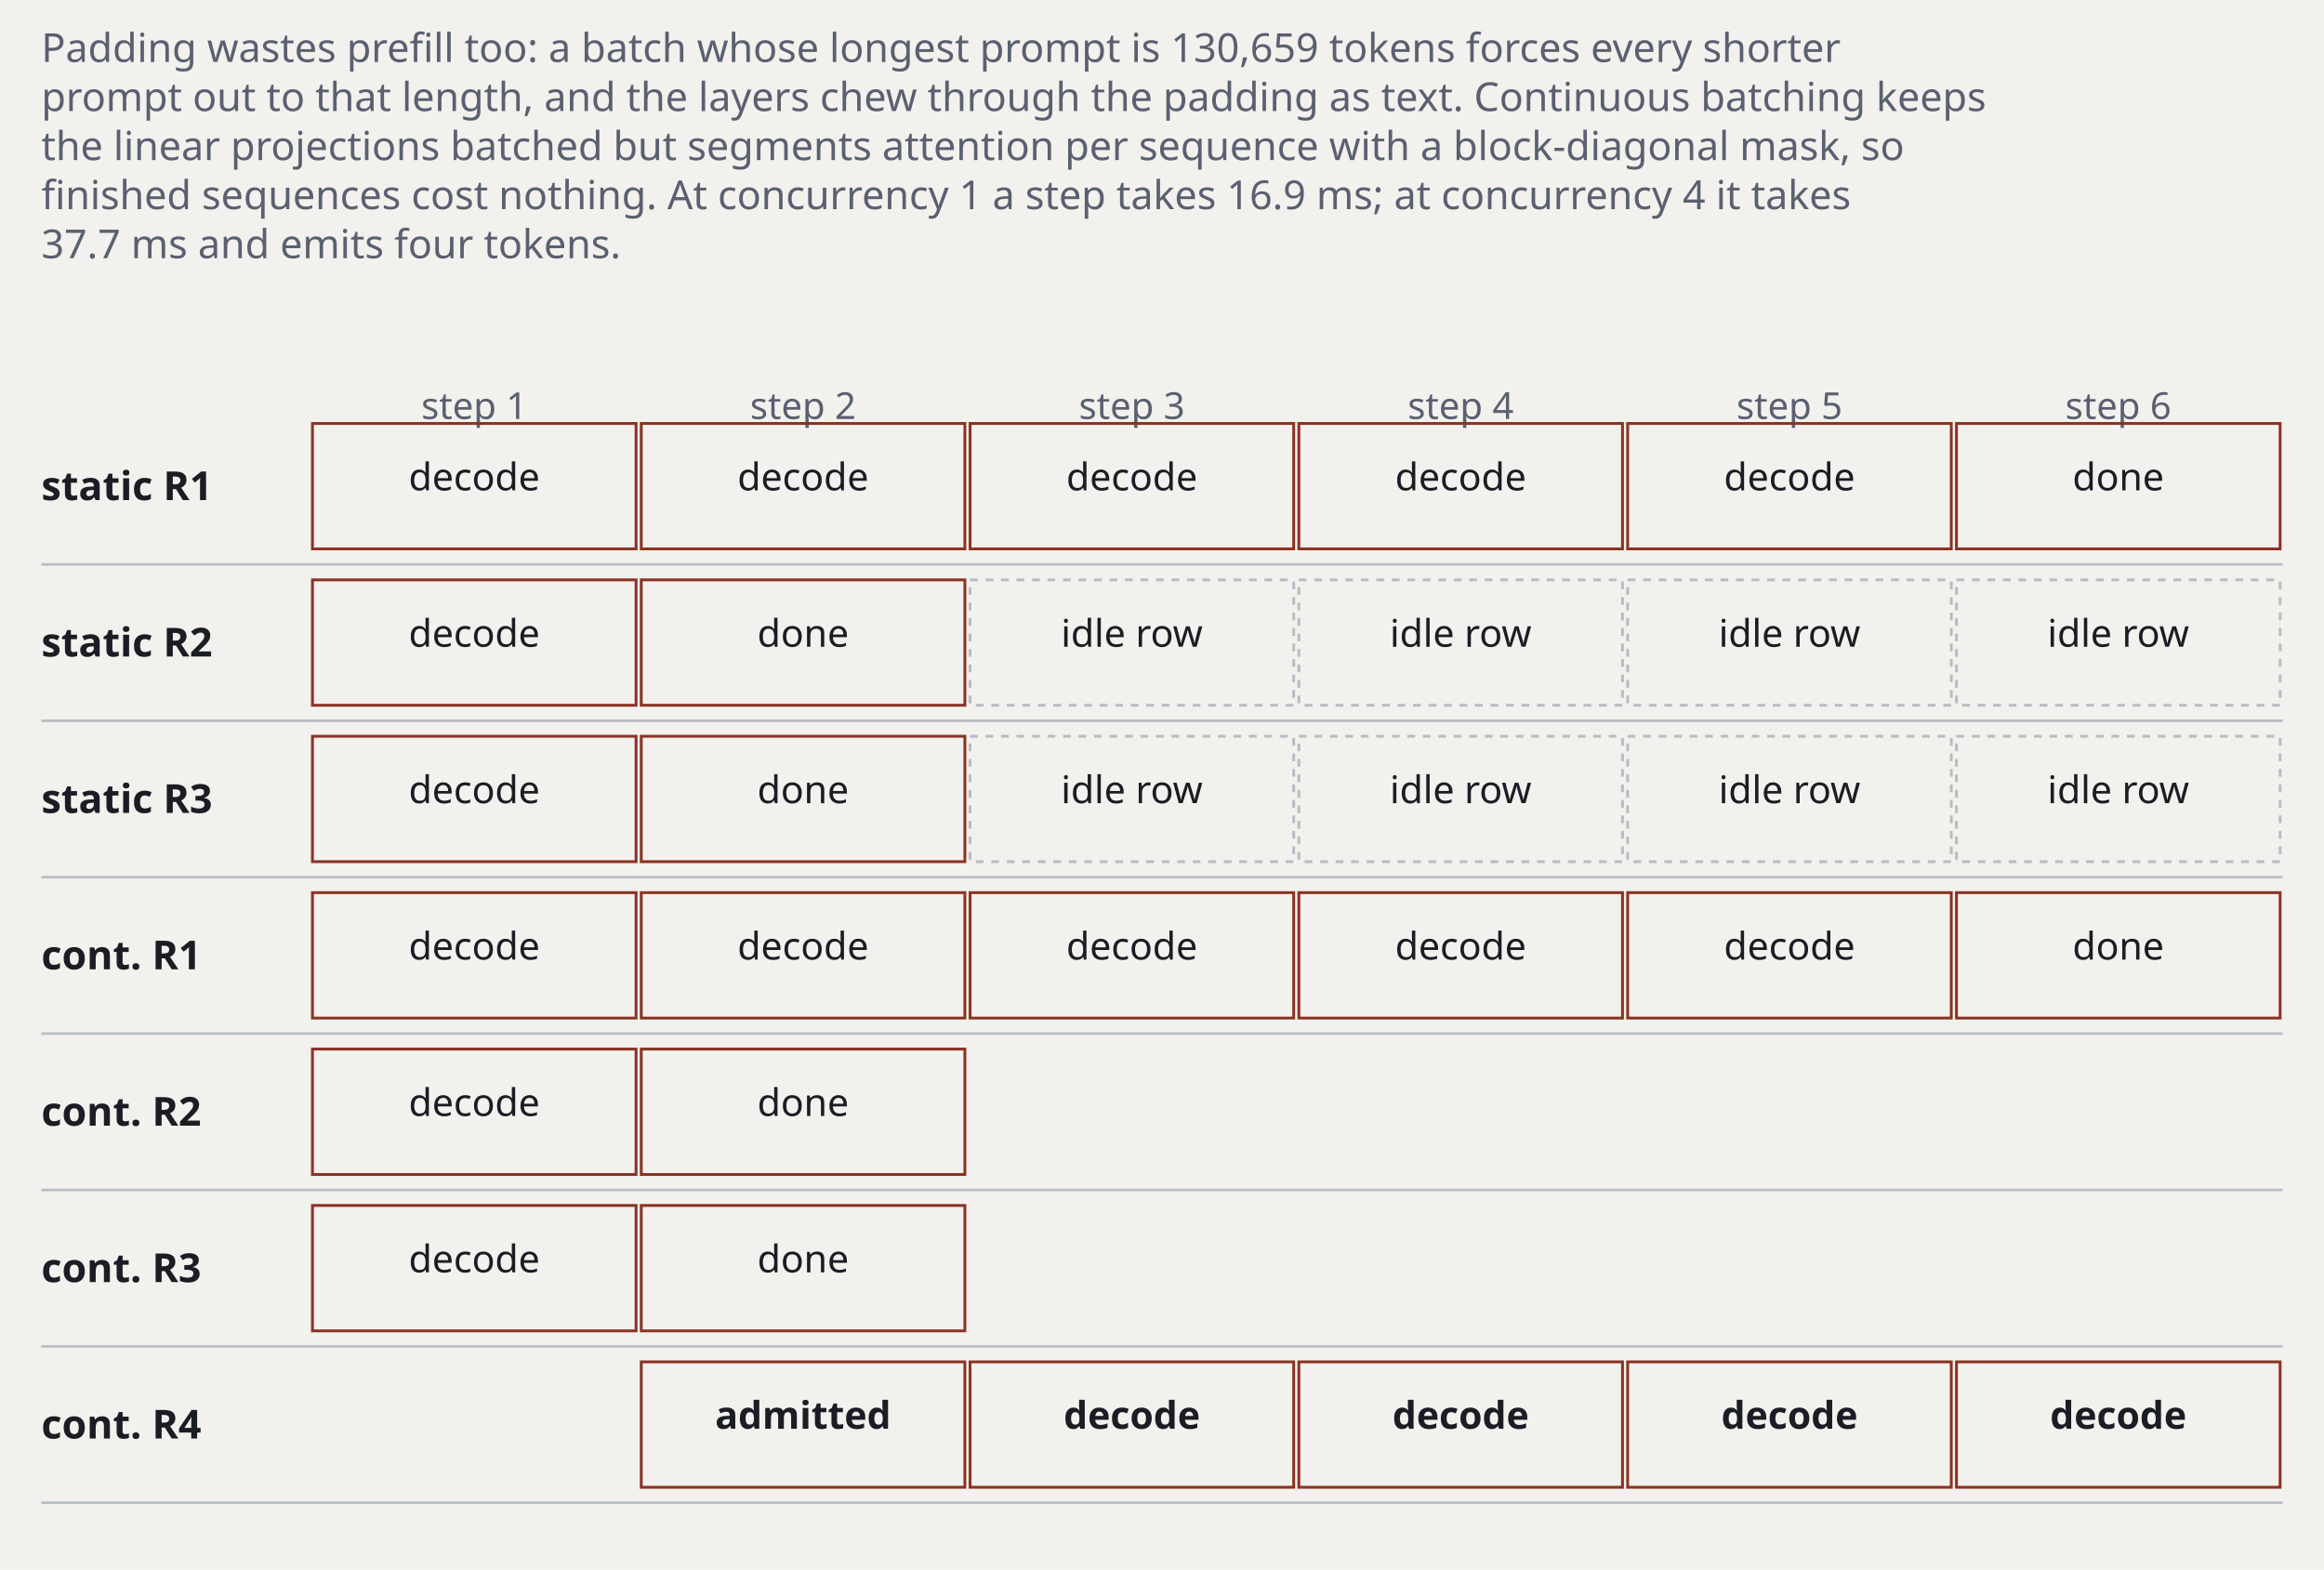
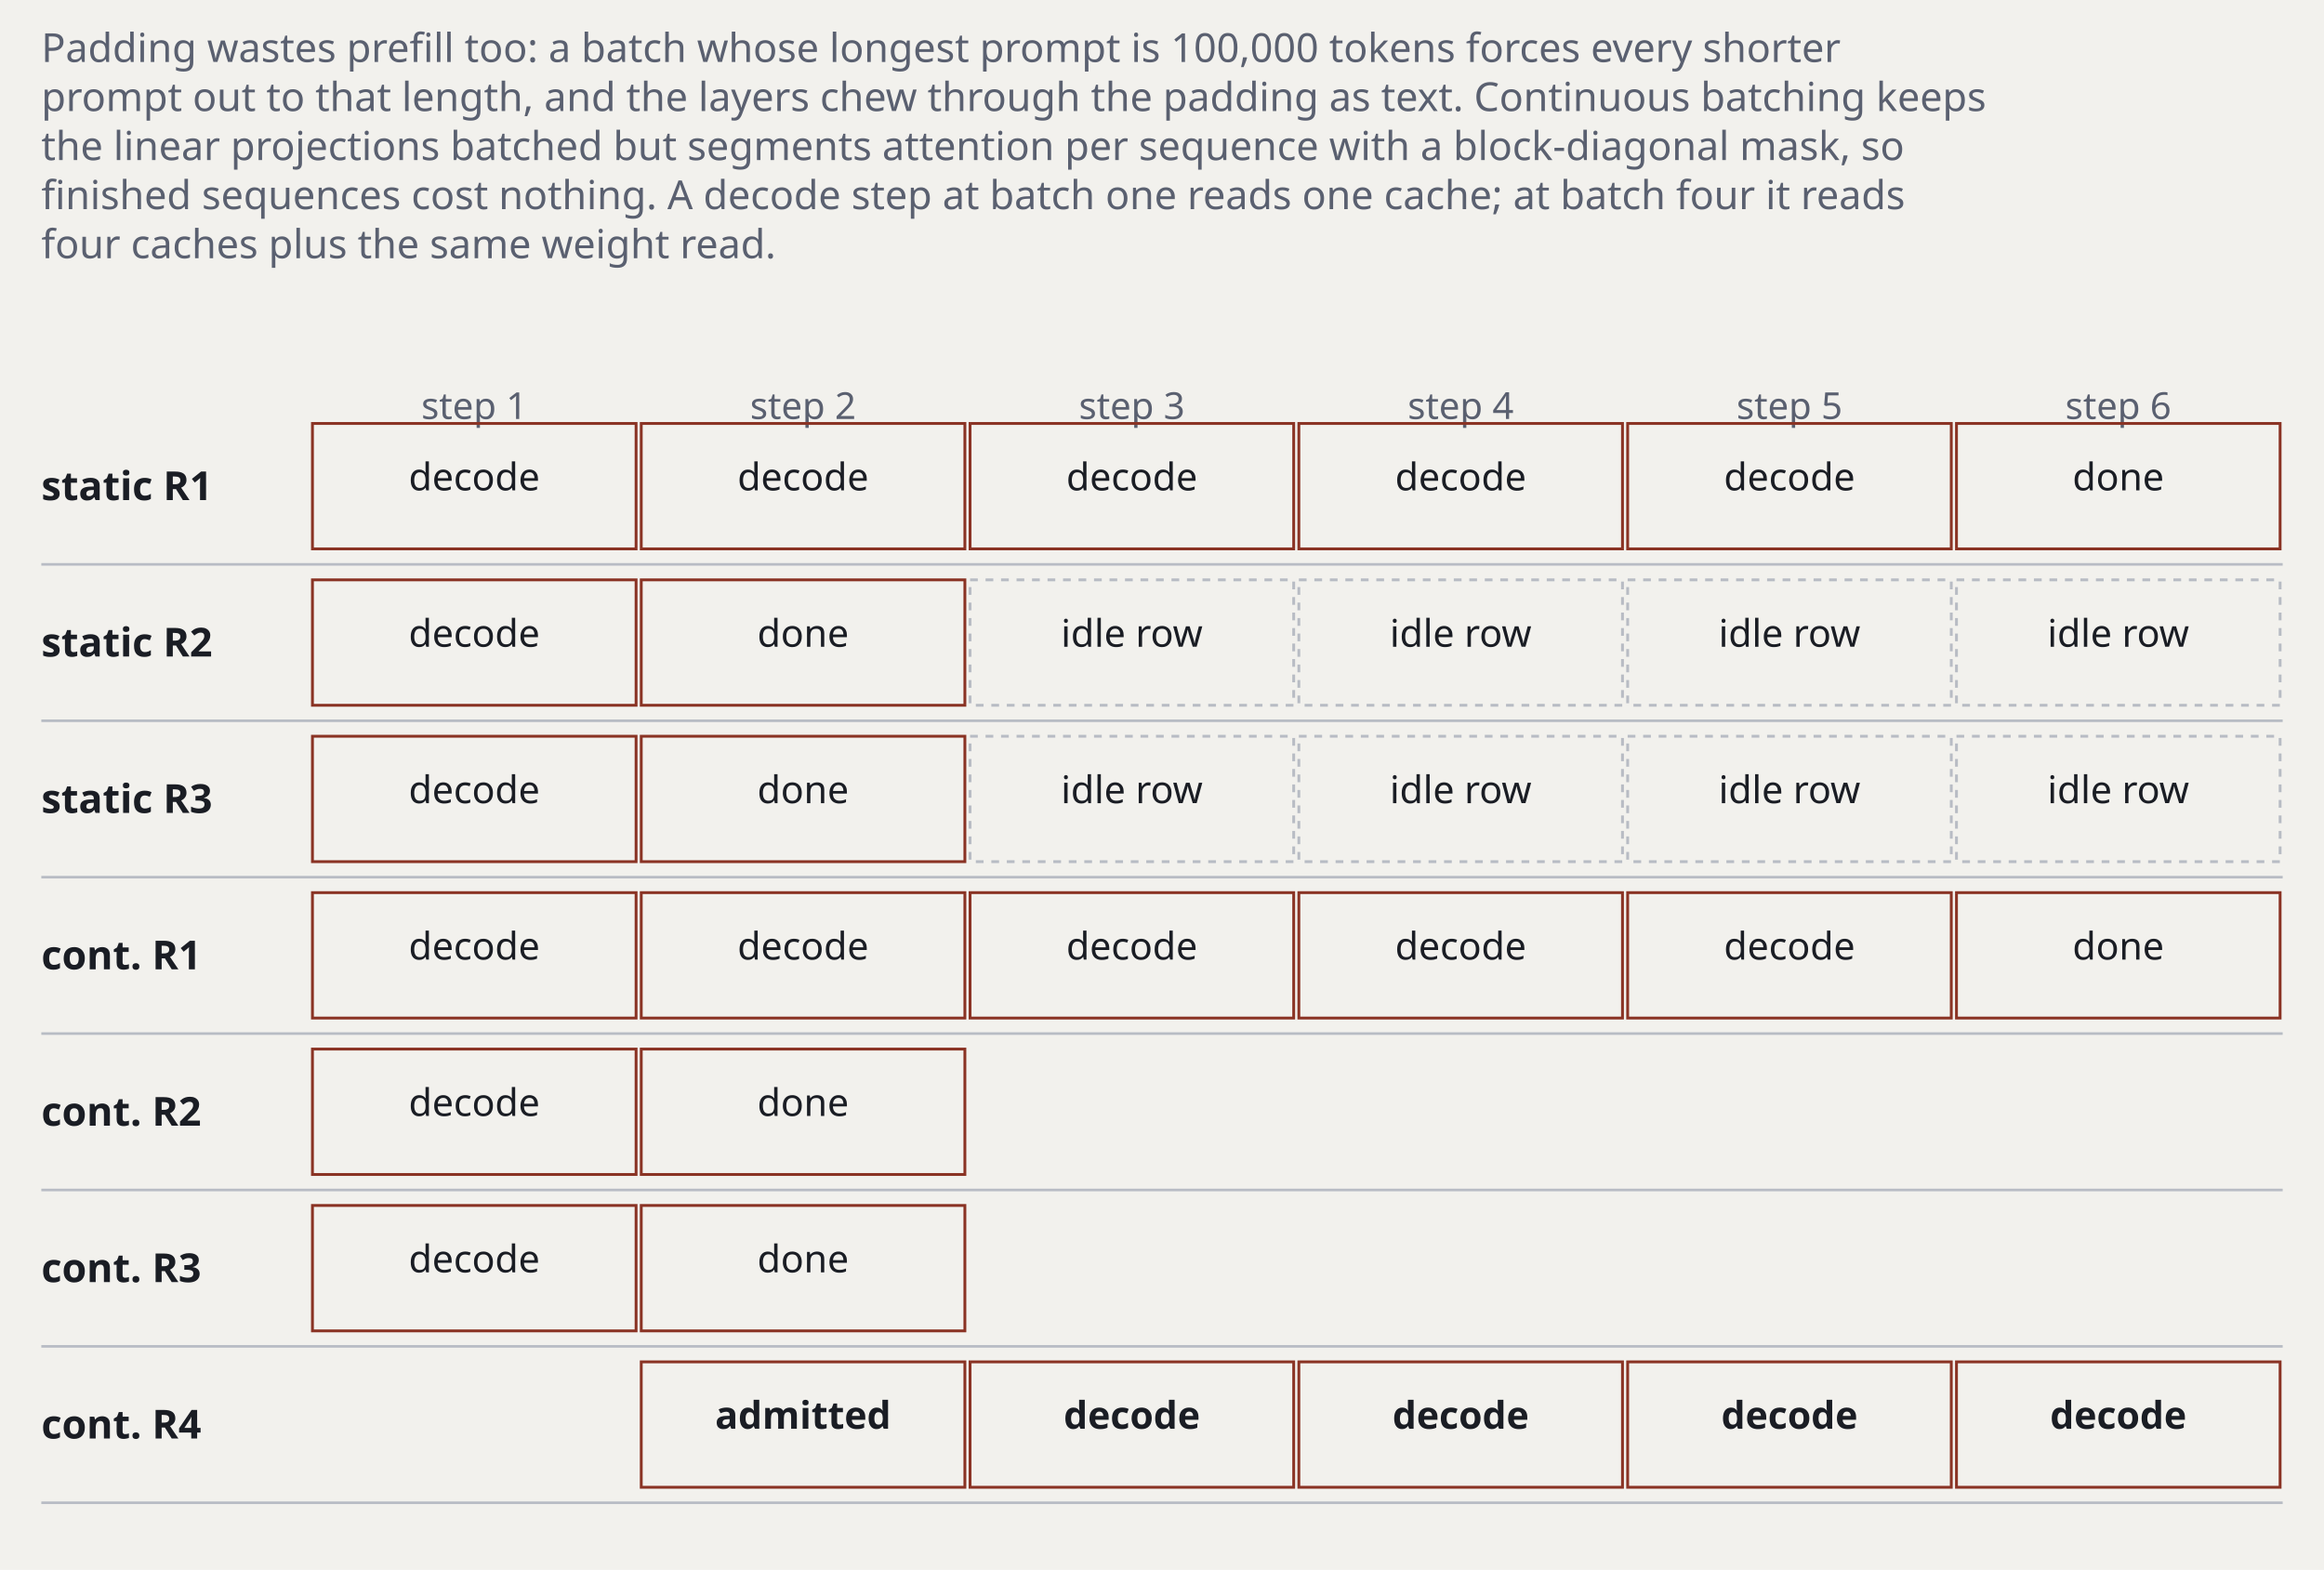
- <svg xmlns="http://www.w3.org/2000/svg" class="fig-svg" viewBox="0 0 900 608" width="100%" role="img" aria-labelledby="fig-title-d36a8155" aria-describedby="fig-desc-d36a8155">
+ <svg xmlns="http://www.w3.org/2000/svg" class="fig-svg" viewBox="0 0 900 608" width="100%" role="img" aria-labelledby="fig-title-90bda4b5" aria-describedby="fig-desc-90bda4b5">
  <defs>
-     <marker id="arrow-d36a8155" viewBox="0 0 8 8" refX="7" refY="4" markerWidth="7" markerHeight="7" orient="auto">
+     <marker id="arrow-90bda4b5" viewBox="0 0 8 8" refX="7" refY="4" markerWidth="7" markerHeight="7" orient="auto">
      <path d="M0,0 L8,4 L0,8 z" fill="var(--color-muted, #5a6070)" />
    </marker>
-     <marker id="arrow-accent-d36a8155" viewBox="0 0 8 8" refX="7" refY="4" markerWidth="7" markerHeight="7" orient="auto">
+     <marker id="arrow-accent-90bda4b5" viewBox="0 0 8 8" refX="7" refY="4" markerWidth="7" markerHeight="7" orient="auto">
      <path d="M0,0 L8,4 L0,8 z" fill="var(--color-accent, #8a3324)" />
    </marker>
  </defs>
  <rect x="0" y="0" width="900" height="608" fill="var(--color-sheet, #f2f1ed)" />
-   <text x="16.00" y="24.00" font-family="'Hanken Grotesk', ui-sans-serif, system-ui, sans-serif" font-size="15.48" font-weight="400" fill="var(--color-muted, #5a6070)" text-anchor="start">Padding wastes prefill too: a batch whose longest prompt is 130,659 tokens forces every shorter</text>
+   <text x="16.00" y="24.00" font-family="'Hanken Grotesk', ui-sans-serif, system-ui, sans-serif" font-size="15.48" font-weight="400" fill="var(--color-muted, #5a6070)" text-anchor="start">Padding wastes prefill too: a batch whose longest prompt is 100,000 tokens forces every shorter</text>
  <text x="16.00" y="43.00" font-family="'Hanken Grotesk', ui-sans-serif, system-ui, sans-serif" font-size="15.48" font-weight="400" fill="var(--color-muted, #5a6070)" text-anchor="start">prompt out to that length, and the layers chew through the padding as text. Continuous batching keeps</text>
  <text x="16.00" y="62.00" font-family="'Hanken Grotesk', ui-sans-serif, system-ui, sans-serif" font-size="15.48" font-weight="400" fill="var(--color-muted, #5a6070)" text-anchor="start">the linear projections batched but segments attention per sequence with a block-diagonal mask, so</text>
-   <text x="16.00" y="81.00" font-family="'Hanken Grotesk', ui-sans-serif, system-ui, sans-serif" font-size="15.48" font-weight="400" fill="var(--color-muted, #5a6070)" text-anchor="start">finished sequences cost nothing. At concurrency 1 a step takes 16.9 ms; at concurrency 4 it takes</text>
-   <text x="16.00" y="100.00" font-family="'Hanken Grotesk', ui-sans-serif, system-ui, sans-serif" font-size="15.48" font-weight="400" fill="var(--color-muted, #5a6070)" text-anchor="start">37.7 ms and emits four tokens.</text>
+   <text x="16.00" y="81.00" font-family="'Hanken Grotesk', ui-sans-serif, system-ui, sans-serif" font-size="15.48" font-weight="400" fill="var(--color-muted, #5a6070)" text-anchor="start">finished sequences cost nothing. A decode step at batch one reads one cache; at batch four it reads</text>
+   <text x="16.00" y="100.00" font-family="'Hanken Grotesk', ui-sans-serif, system-ui, sans-serif" font-size="15.48" font-weight="400" fill="var(--color-muted, #5a6070)" text-anchor="start">four caches plus the same weight read.</text>
  <text x="183.67" y="162.27" font-family="'Hanken Grotesk', ui-sans-serif, system-ui, sans-serif" font-size="14.4" font-weight="400" fill="var(--color-muted, #5a6070)" text-anchor="middle">step 1</text>
  <text x="311.00" y="162.27" font-family="'Hanken Grotesk', ui-sans-serif, system-ui, sans-serif" font-size="14.4" font-weight="400" fill="var(--color-muted, #5a6070)" text-anchor="middle">step 2</text>
  <text x="438.33" y="162.27" font-family="'Hanken Grotesk', ui-sans-serif, system-ui, sans-serif" font-size="14.4" font-weight="400" fill="var(--color-muted, #5a6070)" text-anchor="middle">step 3</text>
  <text x="565.67" y="162.27" font-family="'Hanken Grotesk', ui-sans-serif, system-ui, sans-serif" font-size="14.4" font-weight="400" fill="var(--color-muted, #5a6070)" text-anchor="middle">step 4</text>
  <text x="693.00" y="162.27" font-family="'Hanken Grotesk', ui-sans-serif, system-ui, sans-serif" font-size="14.4" font-weight="400" fill="var(--color-muted, #5a6070)" text-anchor="middle">step 5</text>
  <text x="820.33" y="162.27" font-family="'Hanken Grotesk', ui-sans-serif, system-ui, sans-serif" font-size="14.4" font-weight="400" fill="var(--color-muted, #5a6070)" text-anchor="middle">step 6</text>
  <text x="16.00" y="193.69" font-family="'Hanken Grotesk', ui-sans-serif, system-ui, sans-serif" font-size="15.48" font-weight="600" fill="var(--color-ink, #1a1d24)" text-anchor="start" data-part="static-batch">static R1</text>
  <line x1="16.00" y1="218.57" x2="884.00" y2="218.57" stroke="var(--color-rule, #b8bcc4)" stroke-width="1" data-part="static-batch" />
  <rect x="121.00" y="164.00" width="125.33" height="48.57" rx="0" fill="none" stroke="var(--color-accent, #8a3324)" stroke-width="1.1" data-part="static-batch" />
  <text x="183.67" y="189.91" font-family="'Hanken Grotesk', ui-sans-serif, system-ui, sans-serif" font-size="14.76" font-weight="400" fill="var(--color-ink, #1a1d24)" text-anchor="middle" data-part="static-batch">decode</text>
  <rect x="248.33" y="164.00" width="125.33" height="48.57" rx="0" fill="none" stroke="var(--color-accent, #8a3324)" stroke-width="1.1" data-part="static-batch" />
  <text x="311.00" y="189.91" font-family="'Hanken Grotesk', ui-sans-serif, system-ui, sans-serif" font-size="14.76" font-weight="400" fill="var(--color-ink, #1a1d24)" text-anchor="middle" data-part="static-batch">decode</text>
  <rect x="375.67" y="164.00" width="125.33" height="48.57" rx="0" fill="none" stroke="var(--color-accent, #8a3324)" stroke-width="1.1" data-part="static-batch" />
  <text x="438.33" y="189.91" font-family="'Hanken Grotesk', ui-sans-serif, system-ui, sans-serif" font-size="14.76" font-weight="400" fill="var(--color-ink, #1a1d24)" text-anchor="middle" data-part="static-batch">decode</text>
  <rect x="503.00" y="164.00" width="125.33" height="48.57" rx="0" fill="none" stroke="var(--color-accent, #8a3324)" stroke-width="1.1" data-part="static-batch" />
  <text x="565.67" y="189.91" font-family="'Hanken Grotesk', ui-sans-serif, system-ui, sans-serif" font-size="14.76" font-weight="400" fill="var(--color-ink, #1a1d24)" text-anchor="middle" data-part="static-batch">decode</text>
  <rect x="630.33" y="164.00" width="125.33" height="48.57" rx="0" fill="none" stroke="var(--color-accent, #8a3324)" stroke-width="1.1" data-part="static-batch" />
  <text x="693.00" y="189.91" font-family="'Hanken Grotesk', ui-sans-serif, system-ui, sans-serif" font-size="14.76" font-weight="400" fill="var(--color-ink, #1a1d24)" text-anchor="middle" data-part="static-batch">decode</text>
  <rect x="757.67" y="164.00" width="125.33" height="48.57" rx="0" fill="none" stroke="var(--color-accent, #8a3324)" stroke-width="1.1" data-part="retire static-batch" />
  <text x="820.33" y="189.91" font-family="'Hanken Grotesk', ui-sans-serif, system-ui, sans-serif" font-size="14.76" font-weight="400" fill="var(--color-ink, #1a1d24)" text-anchor="middle" data-part="retire static-batch">done</text>
  <text x="16.00" y="254.26" font-family="'Hanken Grotesk', ui-sans-serif, system-ui, sans-serif" font-size="15.48" font-weight="600" fill="var(--color-ink, #1a1d24)" text-anchor="start" data-part="static-batch">static R2</text>
  <line x1="16.00" y1="279.14" x2="884.00" y2="279.14" stroke="var(--color-rule, #b8bcc4)" stroke-width="1" data-part="static-batch" />
  <rect x="121.00" y="224.57" width="125.33" height="48.57" rx="0" fill="none" stroke="var(--color-accent, #8a3324)" stroke-width="1.1" data-part="static-batch" />
  <text x="183.67" y="250.48" font-family="'Hanken Grotesk', ui-sans-serif, system-ui, sans-serif" font-size="14.76" font-weight="400" fill="var(--color-ink, #1a1d24)" text-anchor="middle" data-part="static-batch">decode</text>
  <rect x="248.33" y="224.57" width="125.33" height="48.57" rx="0" fill="none" stroke="var(--color-accent, #8a3324)" stroke-width="1.1" data-part="retire static-batch" />
  <text x="311.00" y="250.48" font-family="'Hanken Grotesk', ui-sans-serif, system-ui, sans-serif" font-size="14.76" font-weight="400" fill="var(--color-ink, #1a1d24)" text-anchor="middle" data-part="retire static-batch">done</text>
  <rect x="375.67" y="224.57" width="125.33" height="48.57" rx="0" fill="none" stroke="var(--color-rule, #b8bcc4)" stroke-width="1.1" stroke-dasharray="3 3" data-part="waste static-batch" />
  <text x="438.33" y="250.48" font-family="'Hanken Grotesk', ui-sans-serif, system-ui, sans-serif" font-size="14.76" font-weight="400" fill="var(--color-ink, #1a1d24)" text-anchor="middle" data-part="waste static-batch">idle row</text>
  <rect x="503.00" y="224.57" width="125.33" height="48.57" rx="0" fill="none" stroke="var(--color-rule, #b8bcc4)" stroke-width="1.1" stroke-dasharray="3 3" data-part="waste static-batch" />
  <text x="565.67" y="250.48" font-family="'Hanken Grotesk', ui-sans-serif, system-ui, sans-serif" font-size="14.76" font-weight="400" fill="var(--color-ink, #1a1d24)" text-anchor="middle" data-part="waste static-batch">idle row</text>
  <rect x="630.33" y="224.57" width="125.33" height="48.57" rx="0" fill="none" stroke="var(--color-rule, #b8bcc4)" stroke-width="1.1" stroke-dasharray="3 3" data-part="waste static-batch" />
  <text x="693.00" y="250.48" font-family="'Hanken Grotesk', ui-sans-serif, system-ui, sans-serif" font-size="14.76" font-weight="400" fill="var(--color-ink, #1a1d24)" text-anchor="middle" data-part="waste static-batch">idle row</text>
  <rect x="757.67" y="224.57" width="125.33" height="48.57" rx="0" fill="none" stroke="var(--color-rule, #b8bcc4)" stroke-width="1.1" stroke-dasharray="3 3" data-part="waste static-batch" />
  <text x="820.33" y="250.48" font-family="'Hanken Grotesk', ui-sans-serif, system-ui, sans-serif" font-size="14.76" font-weight="400" fill="var(--color-ink, #1a1d24)" text-anchor="middle" data-part="waste static-batch">idle row</text>
  <text x="16.00" y="314.83" font-family="'Hanken Grotesk', ui-sans-serif, system-ui, sans-serif" font-size="15.48" font-weight="600" fill="var(--color-ink, #1a1d24)" text-anchor="start" data-part="static-batch">static R3</text>
  <line x1="16.00" y1="339.71" x2="884.00" y2="339.71" stroke="var(--color-rule, #b8bcc4)" stroke-width="1" data-part="static-batch" />
  <rect x="121.00" y="285.14" width="125.33" height="48.57" rx="0" fill="none" stroke="var(--color-accent, #8a3324)" stroke-width="1.1" data-part="static-batch" />
  <text x="183.67" y="311.06" font-family="'Hanken Grotesk', ui-sans-serif, system-ui, sans-serif" font-size="14.76" font-weight="400" fill="var(--color-ink, #1a1d24)" text-anchor="middle" data-part="static-batch">decode</text>
  <rect x="248.33" y="285.14" width="125.33" height="48.57" rx="0" fill="none" stroke="var(--color-accent, #8a3324)" stroke-width="1.1" data-part="retire static-batch" />
  <text x="311.00" y="311.06" font-family="'Hanken Grotesk', ui-sans-serif, system-ui, sans-serif" font-size="14.76" font-weight="400" fill="var(--color-ink, #1a1d24)" text-anchor="middle" data-part="retire static-batch">done</text>
  <rect x="375.67" y="285.14" width="125.33" height="48.57" rx="0" fill="none" stroke="var(--color-rule, #b8bcc4)" stroke-width="1.1" stroke-dasharray="3 3" data-part="waste static-batch" />
  <text x="438.33" y="311.06" font-family="'Hanken Grotesk', ui-sans-serif, system-ui, sans-serif" font-size="14.76" font-weight="400" fill="var(--color-ink, #1a1d24)" text-anchor="middle" data-part="waste static-batch">idle row</text>
  <rect x="503.00" y="285.14" width="125.33" height="48.57" rx="0" fill="none" stroke="var(--color-rule, #b8bcc4)" stroke-width="1.1" stroke-dasharray="3 3" data-part="waste static-batch" />
  <text x="565.67" y="311.06" font-family="'Hanken Grotesk', ui-sans-serif, system-ui, sans-serif" font-size="14.76" font-weight="400" fill="var(--color-ink, #1a1d24)" text-anchor="middle" data-part="waste static-batch">idle row</text>
  <rect x="630.33" y="285.14" width="125.33" height="48.57" rx="0" fill="none" stroke="var(--color-rule, #b8bcc4)" stroke-width="1.1" stroke-dasharray="3 3" data-part="waste static-batch" />
  <text x="693.00" y="311.06" font-family="'Hanken Grotesk', ui-sans-serif, system-ui, sans-serif" font-size="14.76" font-weight="400" fill="var(--color-ink, #1a1d24)" text-anchor="middle" data-part="waste static-batch">idle row</text>
  <rect x="757.67" y="285.14" width="125.33" height="48.57" rx="0" fill="none" stroke="var(--color-rule, #b8bcc4)" stroke-width="1.1" stroke-dasharray="3 3" data-part="waste static-batch" />
  <text x="820.33" y="311.06" font-family="'Hanken Grotesk', ui-sans-serif, system-ui, sans-serif" font-size="14.76" font-weight="400" fill="var(--color-ink, #1a1d24)" text-anchor="middle" data-part="waste static-batch">idle row</text>
  <text x="16.00" y="375.40" font-family="'Hanken Grotesk', ui-sans-serif, system-ui, sans-serif" font-size="15.48" font-weight="600" fill="var(--color-ink, #1a1d24)" text-anchor="start" data-part="continuous-batch">cont. R1</text>
  <line x1="16.00" y1="400.29" x2="884.00" y2="400.29" stroke="var(--color-rule, #b8bcc4)" stroke-width="1" data-part="continuous-batch" />
  <rect x="121.00" y="345.71" width="125.33" height="48.57" rx="0" fill="none" stroke="var(--color-accent, #8a3324)" stroke-width="1.1" data-part="continuous-batch" />
  <text x="183.67" y="371.63" font-family="'Hanken Grotesk', ui-sans-serif, system-ui, sans-serif" font-size="14.76" font-weight="400" fill="var(--color-ink, #1a1d24)" text-anchor="middle" data-part="continuous-batch">decode</text>
  <rect x="248.33" y="345.71" width="125.33" height="48.57" rx="0" fill="none" stroke="var(--color-accent, #8a3324)" stroke-width="1.1" data-part="continuous-batch" />
  <text x="311.00" y="371.63" font-family="'Hanken Grotesk', ui-sans-serif, system-ui, sans-serif" font-size="14.76" font-weight="400" fill="var(--color-ink, #1a1d24)" text-anchor="middle" data-part="continuous-batch">decode</text>
  <rect x="375.67" y="345.71" width="125.33" height="48.57" rx="0" fill="none" stroke="var(--color-accent, #8a3324)" stroke-width="1.1" data-part="continuous-batch" />
  <text x="438.33" y="371.63" font-family="'Hanken Grotesk', ui-sans-serif, system-ui, sans-serif" font-size="14.76" font-weight="400" fill="var(--color-ink, #1a1d24)" text-anchor="middle" data-part="continuous-batch">decode</text>
  <rect x="503.00" y="345.71" width="125.33" height="48.57" rx="0" fill="none" stroke="var(--color-accent, #8a3324)" stroke-width="1.1" data-part="continuous-batch" />
  <text x="565.67" y="371.63" font-family="'Hanken Grotesk', ui-sans-serif, system-ui, sans-serif" font-size="14.76" font-weight="400" fill="var(--color-ink, #1a1d24)" text-anchor="middle" data-part="continuous-batch">decode</text>
  <rect x="630.33" y="345.71" width="125.33" height="48.57" rx="0" fill="none" stroke="var(--color-accent, #8a3324)" stroke-width="1.1" data-part="continuous-batch" />
  <text x="693.00" y="371.63" font-family="'Hanken Grotesk', ui-sans-serif, system-ui, sans-serif" font-size="14.76" font-weight="400" fill="var(--color-ink, #1a1d24)" text-anchor="middle" data-part="continuous-batch">decode</text>
  <rect x="757.67" y="345.71" width="125.33" height="48.57" rx="0" fill="none" stroke="var(--color-accent, #8a3324)" stroke-width="1.1" data-part="retire continuous-batch" />
  <text x="820.33" y="371.63" font-family="'Hanken Grotesk', ui-sans-serif, system-ui, sans-serif" font-size="14.76" font-weight="400" fill="var(--color-ink, #1a1d24)" text-anchor="middle" data-part="retire continuous-batch">done</text>
  <text x="16.00" y="435.97" font-family="'Hanken Grotesk', ui-sans-serif, system-ui, sans-serif" font-size="15.48" font-weight="600" fill="var(--color-ink, #1a1d24)" text-anchor="start" data-part="continuous-batch">cont. R2</text>
  <line x1="16.00" y1="460.86" x2="884.00" y2="460.86" stroke="var(--color-rule, #b8bcc4)" stroke-width="1" data-part="continuous-batch" />
  <rect x="121.00" y="406.29" width="125.33" height="48.57" rx="0" fill="none" stroke="var(--color-accent, #8a3324)" stroke-width="1.1" data-part="continuous-batch" />
  <text x="183.67" y="432.20" font-family="'Hanken Grotesk', ui-sans-serif, system-ui, sans-serif" font-size="14.76" font-weight="400" fill="var(--color-ink, #1a1d24)" text-anchor="middle" data-part="continuous-batch">decode</text>
  <rect x="248.33" y="406.29" width="125.33" height="48.57" rx="0" fill="none" stroke="var(--color-accent, #8a3324)" stroke-width="1.1" data-part="retire continuous-batch" />
  <text x="311.00" y="432.20" font-family="'Hanken Grotesk', ui-sans-serif, system-ui, sans-serif" font-size="14.76" font-weight="400" fill="var(--color-ink, #1a1d24)" text-anchor="middle" data-part="retire continuous-batch">done</text>
  <text x="16.00" y="496.54" font-family="'Hanken Grotesk', ui-sans-serif, system-ui, sans-serif" font-size="15.48" font-weight="600" fill="var(--color-ink, #1a1d24)" text-anchor="start" data-part="continuous-batch">cont. R3</text>
  <line x1="16.00" y1="521.43" x2="884.00" y2="521.43" stroke="var(--color-rule, #b8bcc4)" stroke-width="1" data-part="continuous-batch" />
  <rect x="121.00" y="466.86" width="125.33" height="48.57" rx="0" fill="none" stroke="var(--color-accent, #8a3324)" stroke-width="1.1" data-part="continuous-batch" />
  <text x="183.67" y="492.77" font-family="'Hanken Grotesk', ui-sans-serif, system-ui, sans-serif" font-size="14.76" font-weight="400" fill="var(--color-ink, #1a1d24)" text-anchor="middle" data-part="continuous-batch">decode</text>
  <rect x="248.33" y="466.86" width="125.33" height="48.57" rx="0" fill="none" stroke="var(--color-accent, #8a3324)" stroke-width="1.1" data-part="retire continuous-batch" />
  <text x="311.00" y="492.77" font-family="'Hanken Grotesk', ui-sans-serif, system-ui, sans-serif" font-size="14.76" font-weight="400" fill="var(--color-ink, #1a1d24)" text-anchor="middle" data-part="retire continuous-batch">done</text>
  <text x="16.00" y="557.11" font-family="'Hanken Grotesk', ui-sans-serif, system-ui, sans-serif" font-size="15.48" font-weight="600" fill="var(--color-ink, #1a1d24)" text-anchor="start" data-part="continuous-batch">cont. R4</text>
  <line x1="16.00" y1="582.00" x2="884.00" y2="582.00" stroke="var(--color-rule, #b8bcc4)" stroke-width="1" data-part="continuous-batch" />
  <rect x="248.33" y="527.43" width="125.33" height="48.57" rx="0" fill="none" stroke="var(--color-accent, #8a3324)" stroke-width="1.1" data-part="admit continuous-batch" />
  <text x="311.00" y="553.34" font-family="'Hanken Grotesk', ui-sans-serif, system-ui, sans-serif" font-size="14.76" font-weight="600" fill="var(--color-ink, #1a1d24)" text-anchor="middle" data-part="admit continuous-batch">admitted</text>
  <rect x="375.67" y="527.43" width="125.33" height="48.57" rx="0" fill="none" stroke="var(--color-accent, #8a3324)" stroke-width="1.1" data-part="continuous-batch" />
  <text x="438.33" y="553.34" font-family="'Hanken Grotesk', ui-sans-serif, system-ui, sans-serif" font-size="14.76" font-weight="600" fill="var(--color-ink, #1a1d24)" text-anchor="middle" data-part="continuous-batch">decode</text>
  <rect x="503.00" y="527.43" width="125.33" height="48.57" rx="0" fill="none" stroke="var(--color-accent, #8a3324)" stroke-width="1.1" data-part="continuous-batch" />
  <text x="565.67" y="553.34" font-family="'Hanken Grotesk', ui-sans-serif, system-ui, sans-serif" font-size="14.76" font-weight="600" fill="var(--color-ink, #1a1d24)" text-anchor="middle" data-part="continuous-batch">decode</text>
  <rect x="630.33" y="527.43" width="125.33" height="48.57" rx="0" fill="none" stroke="var(--color-accent, #8a3324)" stroke-width="1.1" data-part="continuous-batch" />
  <text x="693.00" y="553.34" font-family="'Hanken Grotesk', ui-sans-serif, system-ui, sans-serif" font-size="14.76" font-weight="600" fill="var(--color-ink, #1a1d24)" text-anchor="middle" data-part="continuous-batch">decode</text>
  <rect x="757.67" y="527.43" width="125.33" height="48.57" rx="0" fill="none" stroke="var(--color-accent, #8a3324)" stroke-width="1.1" data-part="continuous-batch" />
  <text x="820.33" y="553.34" font-family="'Hanken Grotesk', ui-sans-serif, system-ui, sans-serif" font-size="14.76" font-weight="600" fill="var(--color-ink, #1a1d24)" text-anchor="middle" data-part="continuous-batch">decode</text>
</svg>
